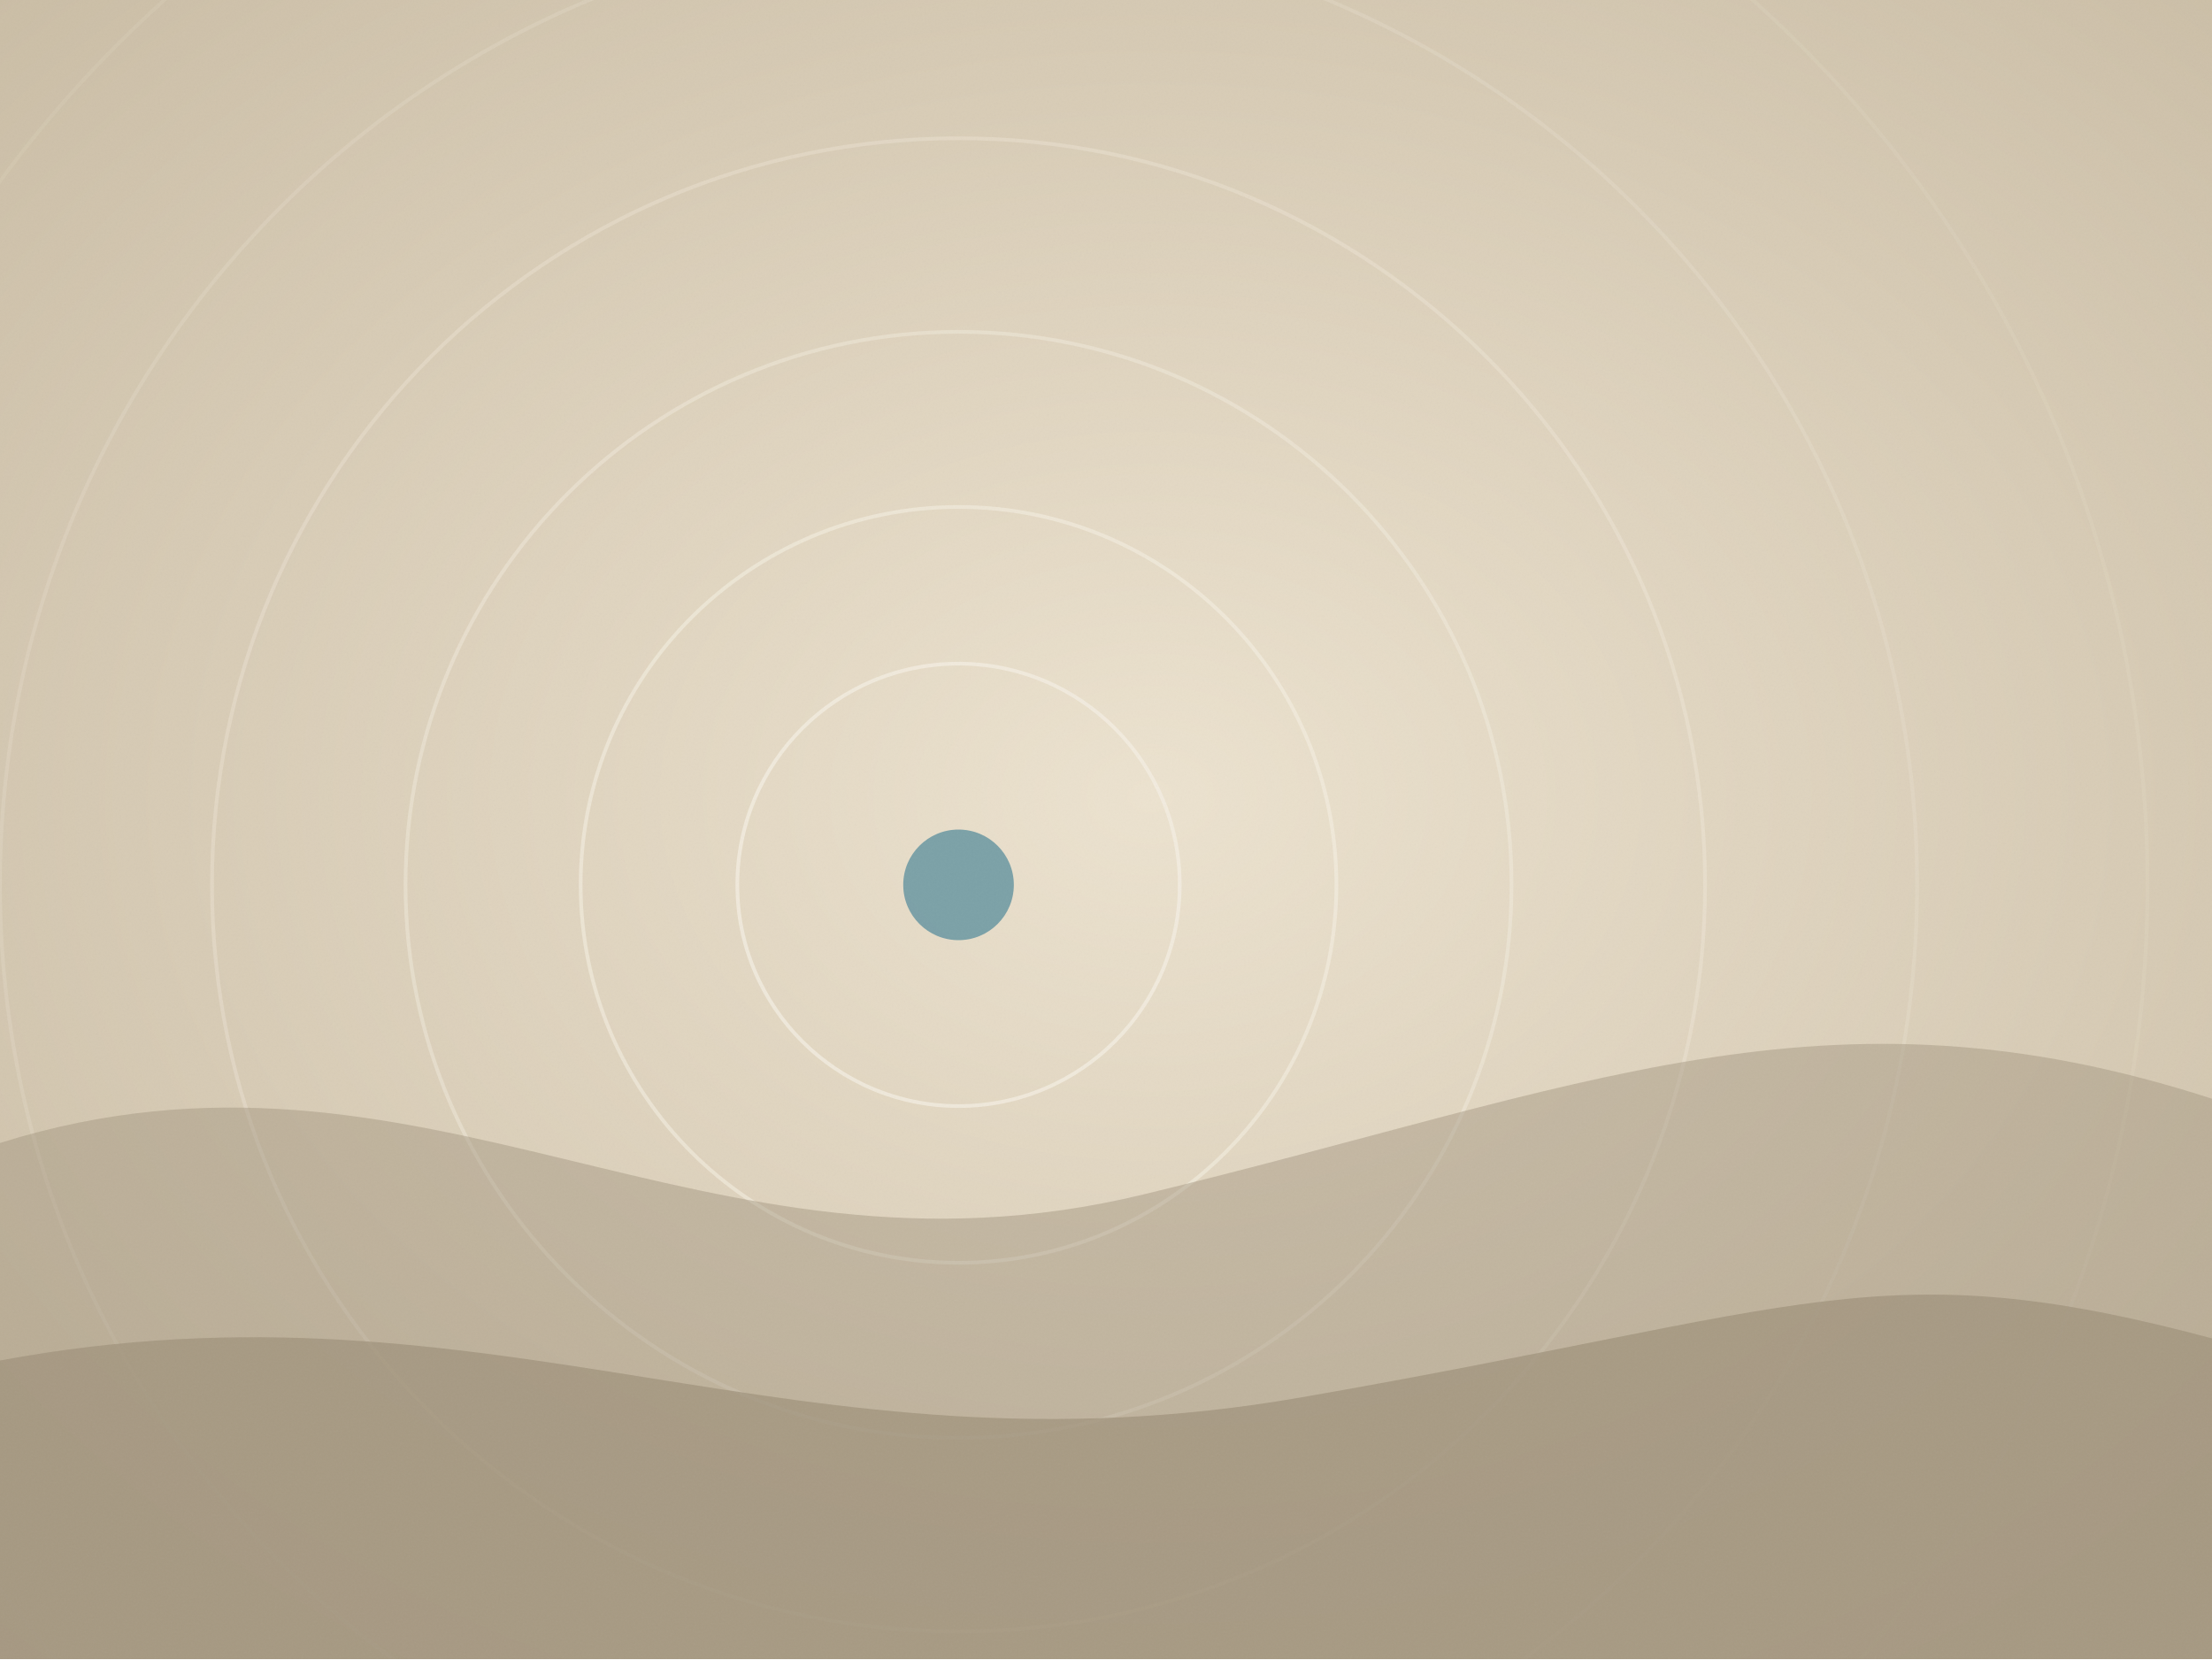
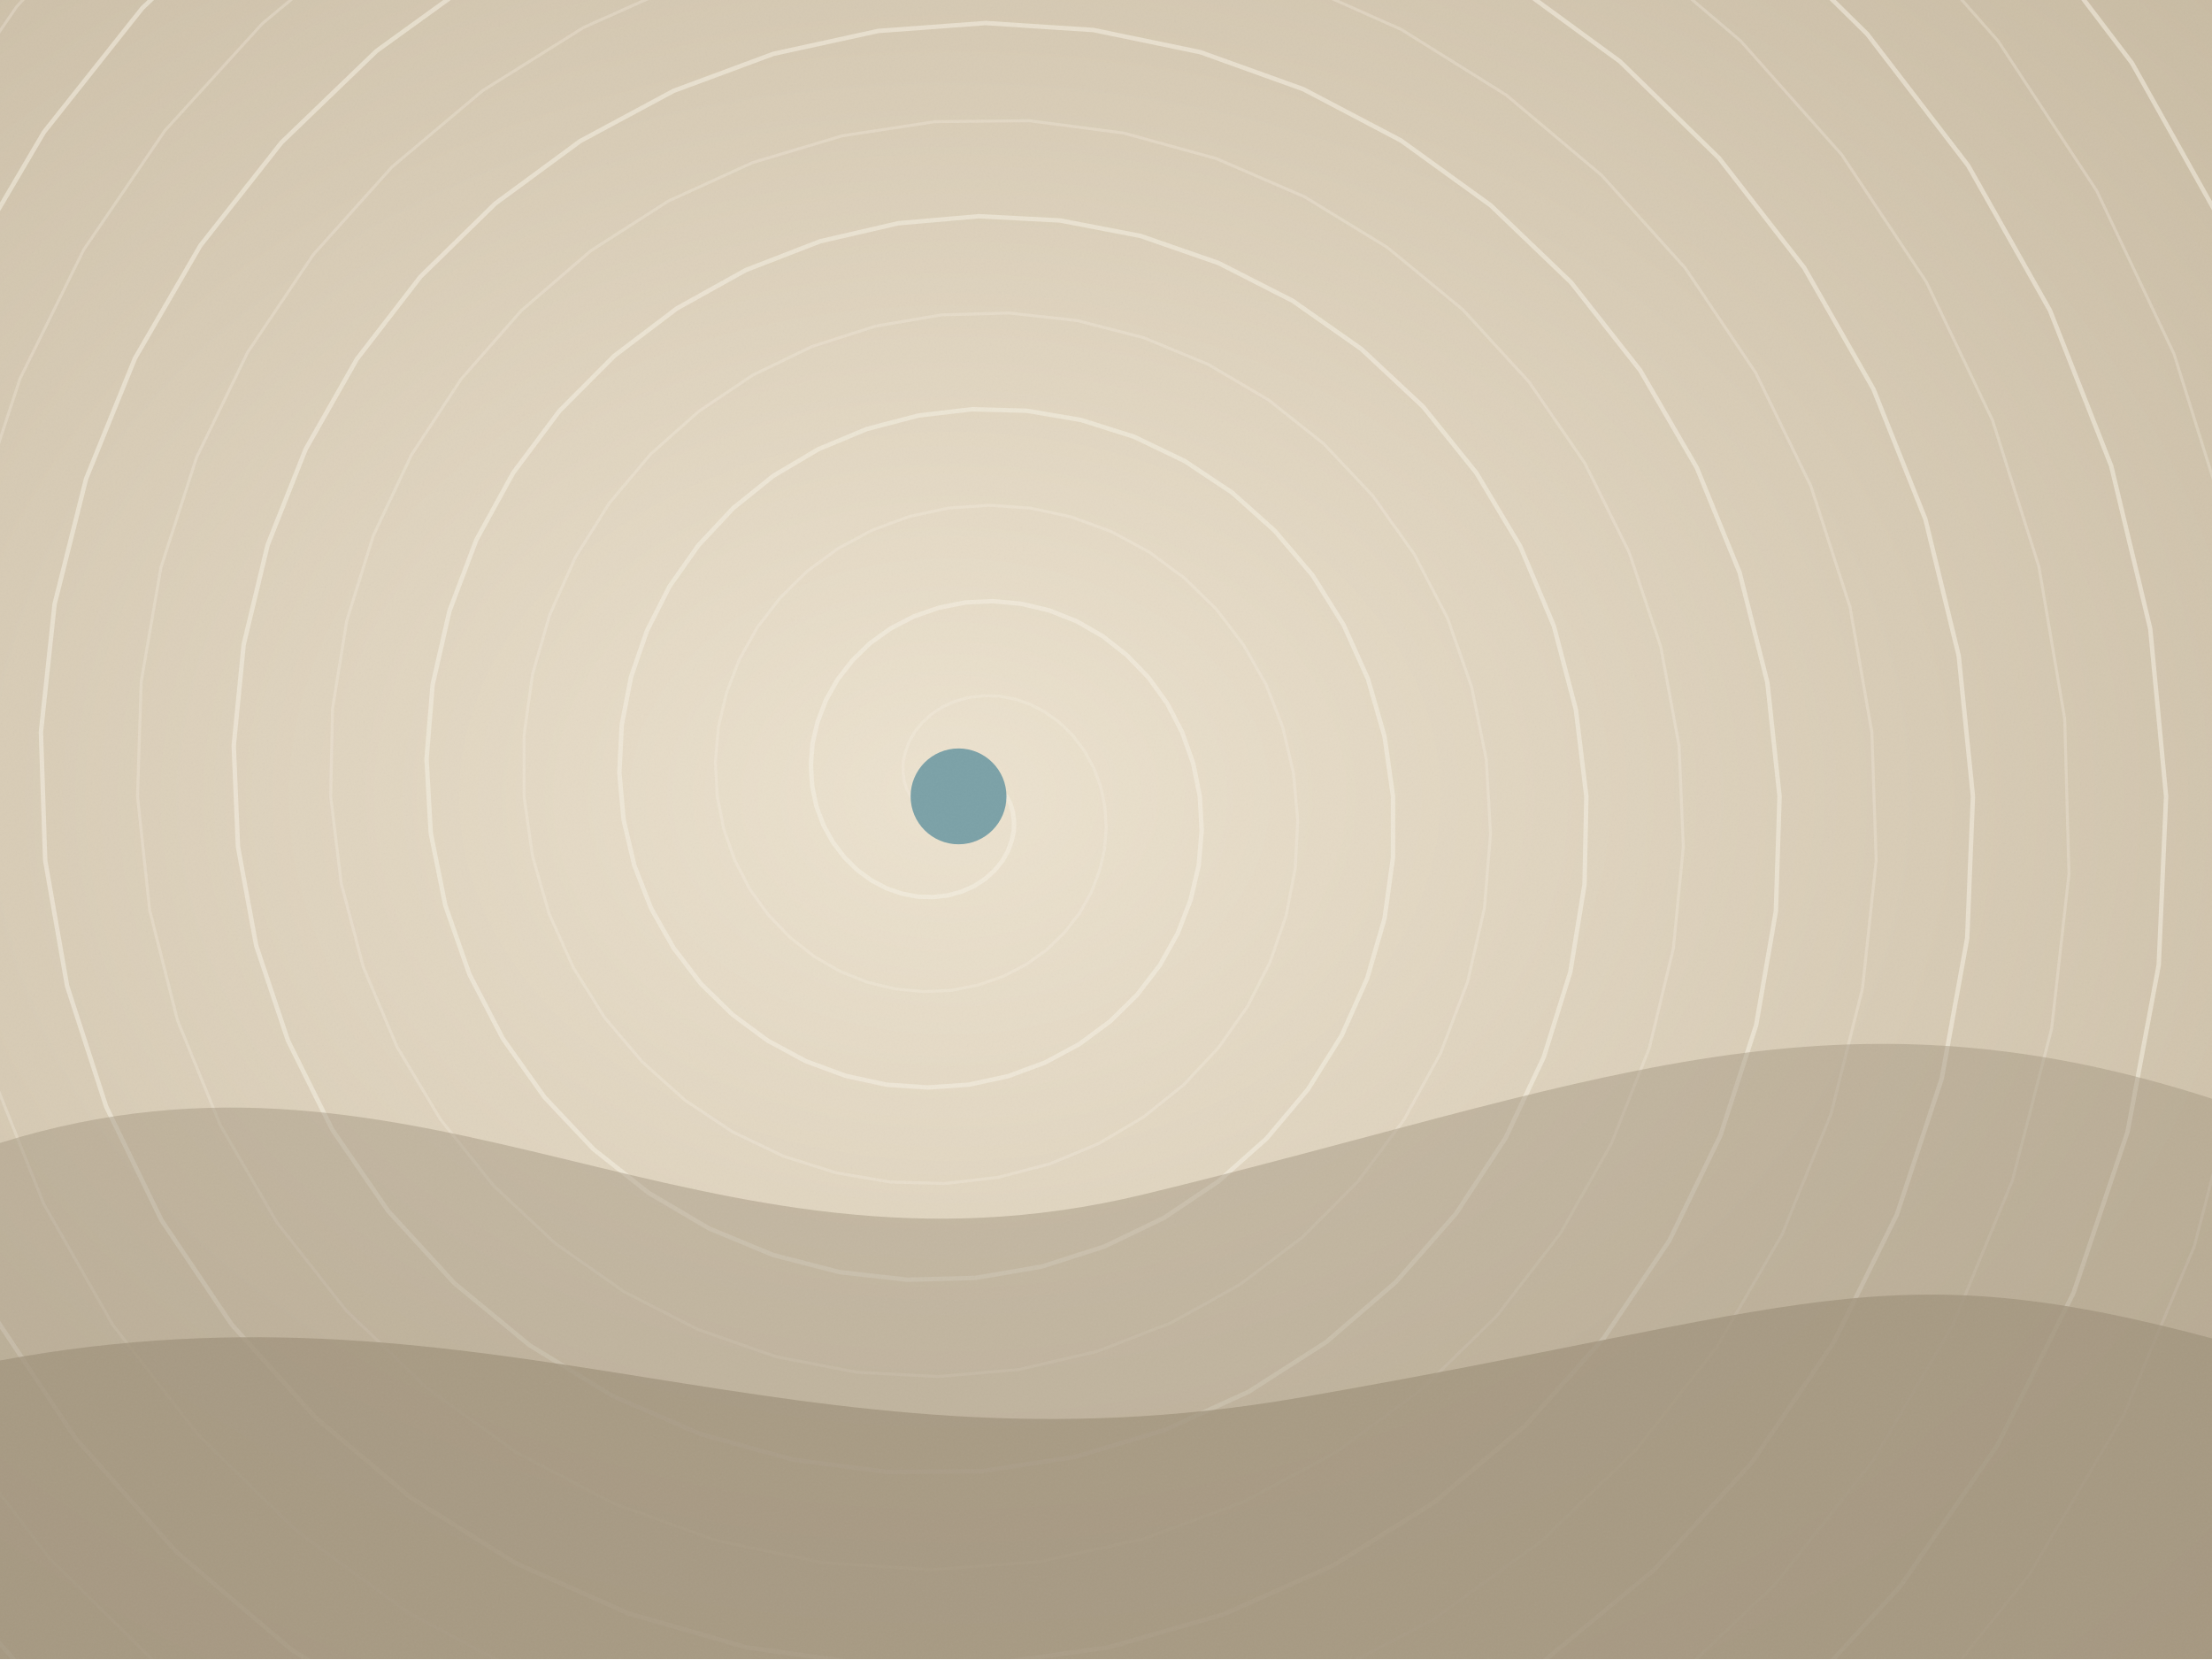
<svg xmlns="http://www.w3.org/2000/svg" viewBox="0 0 1200 900" preserveAspectRatio="xMidYMid slice" role="img" aria-hidden="true">
  <defs>
-     <radialGradient id="g-library" cx="52%" cy="48%" r="88%">
+     <radialGradient id="g-library" cx="43%" cy="48%" r="88%">
      <stop offset="0" stop-color="#ece2cf" />
      <stop offset="1" stop-color="#c2b49b" />
    </radialGradient>
    <filter id="f-library">
      <feTurbulence type="fractalNoise" baseFrequency="0.9" numOctaves="3" />
      <feColorMatrix type="saturate" values="0" />
    </filter>
  </defs>
  <rect width="1200" height="900" fill="url(#g-library)" />
-   <g fill="none" stroke="#f6f0e4" stroke-width="2" transform="translate(520 480)">
-     <circle r="120" stroke-opacity=".70" />
-     <circle r="205" stroke-opacity=".55" />
-     <circle r="300" stroke-opacity=".40" />
-     <circle r="405" stroke-opacity=".28" />
-     <circle r="520" stroke-opacity=".18" />
-     <circle r="645" stroke-opacity=".10" />
+   <g fill="none" stroke="#f6f0e4" stroke-linecap="round">
+     <path d="M 546.0 432.0 L 548.1 435.9 L 549.5 440.5 L 550.1 445.4 L 550.0 450.7 L 548.8 456.2 L 546.8 461.7 L 543.7 467.1 L 539.6 472.1 L 534.5 476.7 L 528.6 480.6 L 521.8 483.6 L 514.4 485.7 L 506.4 486.6 L 498.0 486.4 L 489.5 484.8 L 481.0 481.9 L 472.8 477.6 L 465.0 471.9 L 458.0 465.0 L 451.8 456.8 L 446.7 447.6 L 442.9 437.4 L 440.6 426.4 L 439.9 415.0 L 440.8 403.2 L 443.6 391.4 L 448.1 379.7 L 454.4 368.6 L 462.4 358.3 L 472.0 348.9 L 483.2 340.9 L 495.7 334.4 L 509.2 329.7 L 523.7 326.8 L 538.7 326.1 L 554.0 327.5 L 569.2 331.1 L 584.1 337.0 L 598.2 345.1 L 611.3 355.4 L 623.1 367.6 L 633.2 381.6 L 641.3 397.2 L 647.3 414.1 L 650.9 432.0 L 651.9 450.5 L 650.3 469.4 L 645.9 488.1 L 638.9 506.3 L 629.2 523.6 L 616.9 539.6 L 602.3 554.0 L 585.5 566.4 L 566.9 576.4 L 546.8 583.8 L 525.5 588.4 L 503.4 589.9 L 481.0 588.4 L 458.8 583.6 L 437.1 575.6 L 416.5 564.5 L 397.4 550.4 L 380.2 533.6 L 365.4 514.2 L 353.2 492.7 L 344.1 469.4 L 338.3 444.7 L 336.0 419.1 L 337.3 393.2 L 342.3 367.3 L 351.0 342.1 L 363.2 318.1 L 378.9 295.8 L 397.8 275.6 L 419.6 258.1 L 443.9 243.7 L 470.3 232.7 L 498.3 225.4 L 527.3 222.0 L 556.9 222.8 L 586.4 227.8 L 615.2 236.9 L 642.7 250.1 L 668.4 267.2 L 691.6 288.0 L 712.0 312.0 L 728.9 339.0 L 742.1 368.3 L 751.1 399.5 L 755.7 432.0 L 755.7 465.1 L 751.1 498.3 L 741.7 530.7 L 727.8 561.8 L 709.5 591.0 L 687.1 617.6 L 660.9 640.9 L 631.5 660.6 L 599.3 676.1 L 565.0 687.1 L 529.1 693.2 L 492.4 694.2 L 455.6 690.1 L 419.5 680.8 L 384.7 666.4 L 351.9 647.1 L 321.9 623.3 L 295.4 595.2 L 272.8 563.4 L 254.7 528.6 L 241.6 491.2 L 233.7 452.0 L 231.4 411.8 L 234.7 371.4 L 243.8 331.5 L 258.4 292.9 L 278.4 256.5 L 303.5 222.9 L 333.3 193.0 L 367.2 167.3 L 404.6 146.5 L 444.9 130.9 L 487.3 121.1 L 531.0 117.3 L 575.1 119.6 L 618.8 128.0 L 661.1 142.7 L 701.3 163.2 L 738.5 189.3 L 772.0 220.6 L 800.9 256.5 L 824.7 296.3 L 842.9 339.4 L 854.9 384.9 L 860.6 432.0 L 859.6 479.7 L 851.9 527.2 L 837.5 573.4 L 816.7 617.4 L 789.8 658.4 L 757.2 695.5 L 719.6 727.9 L 677.5 754.9 L 631.7 775.8 L 583.2 790.3 L 532.8 798.0 L 481.5 798.5 L 430.3 791.8 L 380.2 778.0 L 332.2 757.2 L 287.4 729.8 L 246.5 696.1 L 210.5 656.8 L 180.2 612.7 L 156.2 564.4 L 139.0 513.0 L 129.1 459.3 L 126.8 404.5 L 132.2 349.6 L 145.2 295.6 L 165.8 243.7 L 193.6 194.8 L 228.1 150.1 L 268.7 110.4 L 314.8 76.5 L 365.4 49.3 L 419.6 29.2 L 476.4 16.8 L 534.7 12.5 L 593.3 16.3 L 651.2 28.3 L 707.1 48.4 L 760.0 76.2 L 808.7 111.4 L 852.3 153.2 L 889.8 200.9 L 920.5 253.7 L 943.7 310.5 L 958.8 370.3 L 965.4 432.0 L 963.4 494.3 L 952.7 556.1 L 933.3 616.0 L 905.6 673.0 L 870.1 725.8 L 827.4 773.4 L 778.2 814.8 L 723.4 849.1 L 664.1 875.6 L 601.4 893.6 L 536.4 902.8 L 470.5 902.8 L 404.9 893.6 L 340.9 875.2 L 279.8 848.0 L 222.8 812.4 L 171.1 768.9 L 125.7 718.5 L 87.6 661.9 L 57.6 600.3 L 36.4 534.8 L 24.5 466.6 L 22.2 397.2 L 29.6 327.8 L 46.7 259.7 L 73.2 194.4 L 108.7 133.2 L 152.7 77.3 L 204.2 27.7 L 262.3 -14.3 L 326.1 -48.0 L 394.2 -72.5 L 465.4 -87.5 L 538.3 -92.3 L 611.5 -87.0 L 683.6 -71.4 L 753.1 -45.8 L 818.6 -10.7 L 878.9 33.4 L 932.6 85.8 L 978.8 145.3 L 1016.3 211.0 L 1044.5 281.6 L 1062.6 355.7 L 1070.3 432.0 L 1067.2 508.9 L 1053.4 585.0 L 1029.1 658.7 L 994.6 728.5 L 950.5 793.2 L 897.6 851.3 L 836.8 901.7 L 769.4 943.3 L 696.5 975.3 L 619.6 996.9 L 540.1 1007.6 L 459.6 1007.1 L 379.5 995.3 L 301.6 972.5 L 227.4 938.8 L 158.3 895.0 L 95.7 841.8 L 40.9 780.1 L -5.0 711.1 L -40.9 636.1 L -66.1 556.6 L -80.1 474.0 L -82.4 389.9 L -73.0 306.0 L -51.8 223.9 L -19.4 145.2 L 23.9 71.6 L 77.2 4.4 L 139.6 -54.9 L 209.9 -105.1 L 286.8 -145.2 L 368.8 -174.3 L 454.4 -191.7 L 542.0 -197.1 L 629.7 -190.2 L 716.0 -171.1 L 799.0 -140.1 L 877.2 -97.6 L 949.0 -44.5 L 1012.9 18.4 L 1067.7 89.8 L 1112.1 168.4 L 1145.3 252.7 L 1166.5 341.1 L 1175.1 432.0 L 1171.1 523.5 L 1154.2 613.9 L 1124.9 701.3 L 1083.5 784.1 L 1030.8 860.6 L 967.7 929.3 L 895.5 988.7 L 815.4 1037.6 L 728.9 1075.0 L 637.8 1100.1 L 543.8 1112.4 L 448.6 1111.4 L 354.2 1097.1 L 262.4 1069.7 L 175.0 1029.6 L 93.7 977.6 L 20.2 914.6 L -44.0 841.7 L -97.5 760.4 L -139.4 672.0 L -168.7 578.4 L -184.7 481.3 L -187.0 382.6 L -175.5 284.2 L -150.4 188.0 L -111.9 96.0 L -60.9 9.9 L 1.8 -68.4 L 75.1 -137.5 L 157.5 -195.9 L 247.5 -242.4 L 343.5 -276.0 L 443.5 -296.0 L 545.6 -301.9 L 647.9 -293.5 L 748.4 -270.9 L 845.0 -234.3 L 935.9 -184.5 L 1019.2 -122.4 L 1093.3 -49.0 L 1156.6 34.2 L 1207.9 125.7 L 1246.1 223.8 L 1270.3 326.6 L 1280.0 432.0" stroke-width="2.4" stroke-opacity=".55" />
+     <path d="M 494.0 432.0 L 491.9 428.1 L 490.5 423.5 L 489.9 418.6 L 490.0 413.3 L 491.2 407.8 L 493.2 402.3 L 496.3 396.9 L 500.4 391.9 L 505.5 387.3 L 511.4 383.4 L 518.2 380.4 L 525.6 378.3 L 533.6 377.4 L 542.0 377.6 L 550.5 379.2 L 559.0 382.1 L 567.2 386.4 L 575.0 392.1 L 582.0 399.0 L 588.2 407.2 L 593.3 416.4 L 597.1 426.6 L 599.4 437.6 L 600.1 449.0 L 599.2 460.8 L 596.4 472.6 L 591.9 484.3 L 585.6 495.4 L 577.6 505.7 L 568.0 515.1 L 556.8 523.1 L 544.3 529.6 L 530.8 534.3 L 516.3 537.2 L 501.3 537.9 L 486.0 536.5 L 470.8 532.9 L 455.9 527.0 L 441.8 518.9 L 428.7 508.6 L 416.9 496.4 L 406.8 482.4 L 398.7 466.8 L 392.7 449.9 L 389.1 432.0 L 388.1 413.5 L 389.7 394.6 L 394.1 375.9 L 401.1 357.7 L 410.8 340.4 L 423.1 324.4 L 437.7 310.0 L 454.5 297.6 L 473.1 287.6 L 493.2 280.2 L 514.5 275.6 L 536.6 274.1 L 559.0 275.6 L 581.2 280.4 L 602.9 288.4 L 623.5 299.5 L 642.6 313.6 L 659.8 330.4 L 674.6 349.8 L 686.8 371.3 L 695.9 394.6 L 701.7 419.3 L 704.0 444.9 L 702.7 470.8 L 697.7 496.7 L 689.0 521.9 L 676.8 545.9 L 661.1 568.2 L 642.2 588.4 L 620.4 605.9 L 596.1 620.3 L 569.7 631.3 L 541.7 638.6 L 512.7 642.0 L 483.1 641.2 L 453.6 636.2 L 424.8 627.1 L 397.3 613.9 L 371.6 596.8 L 348.4 576.0 L 328.0 552.0 L 311.1 525.0 L 297.9 495.7 L 288.9 464.5 L 284.3 432.0 L 284.3 398.9 L 288.9 365.7 L 298.3 333.3 L 312.2 302.2 L 330.5 273.0 L 352.9 246.4 L 379.1 223.1 L 408.5 203.4 L 440.7 187.9 L 475.0 176.9 L 510.9 170.8 L 547.6 169.8 L 584.4 173.9 L 620.5 183.2 L 655.3 197.6 L 688.1 216.9 L 718.1 240.7 L 744.6 268.8 L 767.2 300.6 L 785.3 335.4 L 798.4 372.8 L 806.3 412.0 L 808.6 452.2 L 805.3 492.6 L 796.2 532.5 L 781.6 571.1 L 761.6 607.5 L 736.5 641.1 L 706.7 671.0 L 672.8 696.7 L 635.4 717.5 L 595.1 733.1 L 552.7 742.9 L 509.0 746.7 L 464.9 744.4 L 421.2 736.0 L 378.9 721.3 L 338.7 700.8 L 301.5 674.7 L 268.0 643.4 L 239.1 607.5 L 215.3 567.7 L 197.1 524.6 L 185.1 479.1 L 179.4 432.0 L 180.4 384.3 L 188.1 336.8 L 202.5 290.6 L 223.3 246.6 L 250.2 205.6 L 282.8 168.5 L 320.4 136.1 L 362.5 109.1 L 408.3 88.2 L 456.8 73.7 L 507.2 66.0 L 558.5 65.5 L 609.7 72.2 L 659.8 86.0 L 707.8 106.8 L 752.6 134.2 L 793.5 167.9 L 829.5 207.2 L 859.8 251.3 L 883.8 299.6 L 901.0 351.0 L 910.9 404.7 L 913.2 459.5 L 907.8 514.4 L 894.8 568.4 L 874.2 620.3 L 846.4 669.2 L 811.9 713.9 L 771.3 753.6 L 725.2 787.5 L 674.6 814.7 L 620.4 834.8 L 563.6 847.2 L 505.3 851.5 L 446.7 847.7 L 388.8 835.7 L 332.9 815.6 L 280.0 787.8 L 231.3 752.6 L 187.7 710.8 L 150.2 663.1 L 119.5 610.3 L 96.3 553.5 L 81.2 493.7 L 74.6 432.0 L 76.6 369.7 L 87.3 307.9 L 106.7 248.0 L 134.4 191.0 L 169.9 138.2 L 212.6 90.6 L 261.8 49.2 L 316.6 14.9 L 375.9 -11.6 L 438.6 -29.6 L 503.6 -38.8 L 569.5 -38.8 L 635.1 -29.6 L 699.1 -11.2 L 760.2 16.0 L 817.2 51.6 L 868.9 95.1 L 914.3 145.5 L 952.4 202.1 L 982.4 263.7 L 1003.6 329.2 L 1015.5 397.4 L 1017.8 466.8 L 1010.4 536.2 L 993.3 604.3 L 966.8 669.6 L 931.3 730.8 L 887.3 786.7 L 835.8 836.3 L 777.7 878.3 L 713.9 912.0 L 645.8 936.5 L 574.6 951.5 L 501.7 956.3 L 428.5 951.0 L 356.4 935.4 L 286.9 909.8 L 221.4 874.7 L 161.1 830.6 L 107.4 778.2 L 61.2 718.7 L 23.7 653.0 L -4.5 582.4 L -22.6 508.3 L -30.3 432.0 L -27.2 355.1 L -13.4 279.0 L 10.9 205.3 L 45.4 135.5 L 89.5 70.8 L 142.4 12.7 L 203.2 -37.7 L 270.6 -79.3 L 343.5 -111.3 L 420.4 -132.9 L 499.9 -143.6 L 580.4 -143.1 L 660.5 -131.3 L 738.4 -108.5 L 812.6 -74.8 L 881.7 -31.0 L 944.3 22.2 L 999.1 83.9 L 1045.0 152.9 L 1080.9 227.9 L 1106.1 307.4 L 1120.1 390.0 L 1122.4 474.1 L 1113.0 558.0 L 1091.8 640.1 L 1059.4 718.8 L 1016.1 792.4 L 962.8 859.6 L 900.4 918.9 L 830.1 969.1 L 753.2 1009.2 L 671.2 1038.3 L 585.6 1055.7 L 498.0 1061.1 L 410.3 1054.2 L 324.0 1035.1 L 241.0 1004.1 L 162.8 961.6 L 91.0 908.5 L 27.1 845.6 L -27.7 774.2 L -72.1 695.6 L -105.3 611.3 L -126.5 522.9 L -135.1 432.0 L -131.1 340.5 L -114.2 250.1 L -84.9 162.7 L -43.5 79.9 L 9.2 3.4 L 72.3 -65.3 L 144.5 -124.7 L 224.6 -173.6 L 311.1 -211.0 L 402.2 -236.1 L 496.2 -248.4 L 591.4 -247.4 L 685.8 -233.1 L 777.6 -205.7 L 865.0 -165.6 L 946.3 -113.6 L 1019.8 -50.6 L 1084.0 22.3 L 1137.5 103.6 L 1179.4 192.0 L 1208.7 285.6 L 1224.7 382.7 L 1227.0 481.4 L 1215.5 579.8 L 1190.4 676.0 L 1151.9 768.0 L 1100.9 854.1 L 1038.2 932.4 L 964.9 1001.5 L 882.5 1059.9 L 792.5 1106.4 L 696.5 1140.0 L 596.5 1160.0 L 494.4 1165.9 L 392.1 1157.5 L 291.6 1134.9 L 195.0 1098.3 L 104.1 1048.5 L 20.8 986.4 L -53.3 913.0 L -116.6 829.8 L -167.9 738.3 L -206.1 640.2 L -230.3 537.4 L -240.0 432.0" stroke-width="1.6" stroke-opacity=".28" />
  </g>
  <path d="M0 620 C 230 548 380 706 620 648 S 990 528 1200 596 L1200 900 L0 900 Z" fill="#a0937c" fill-opacity=".45" />
  <path d="M0 738 C 270 688 430 806 706 758 S 1020 678 1200 726 L1200 900 L0 900 Z" fill="#a0937c" fill-opacity=".75" />
-   <circle cx="520" cy="480" r="30" fill="#6f9aa3" fill-opacity=".9" />
+   <circle cx="520" cy="432" r="26" fill="#6f9aa3" fill-opacity=".9" />
  <rect width="1200" height="900" filter="url(#f-library)" opacity=".045" />
</svg>
